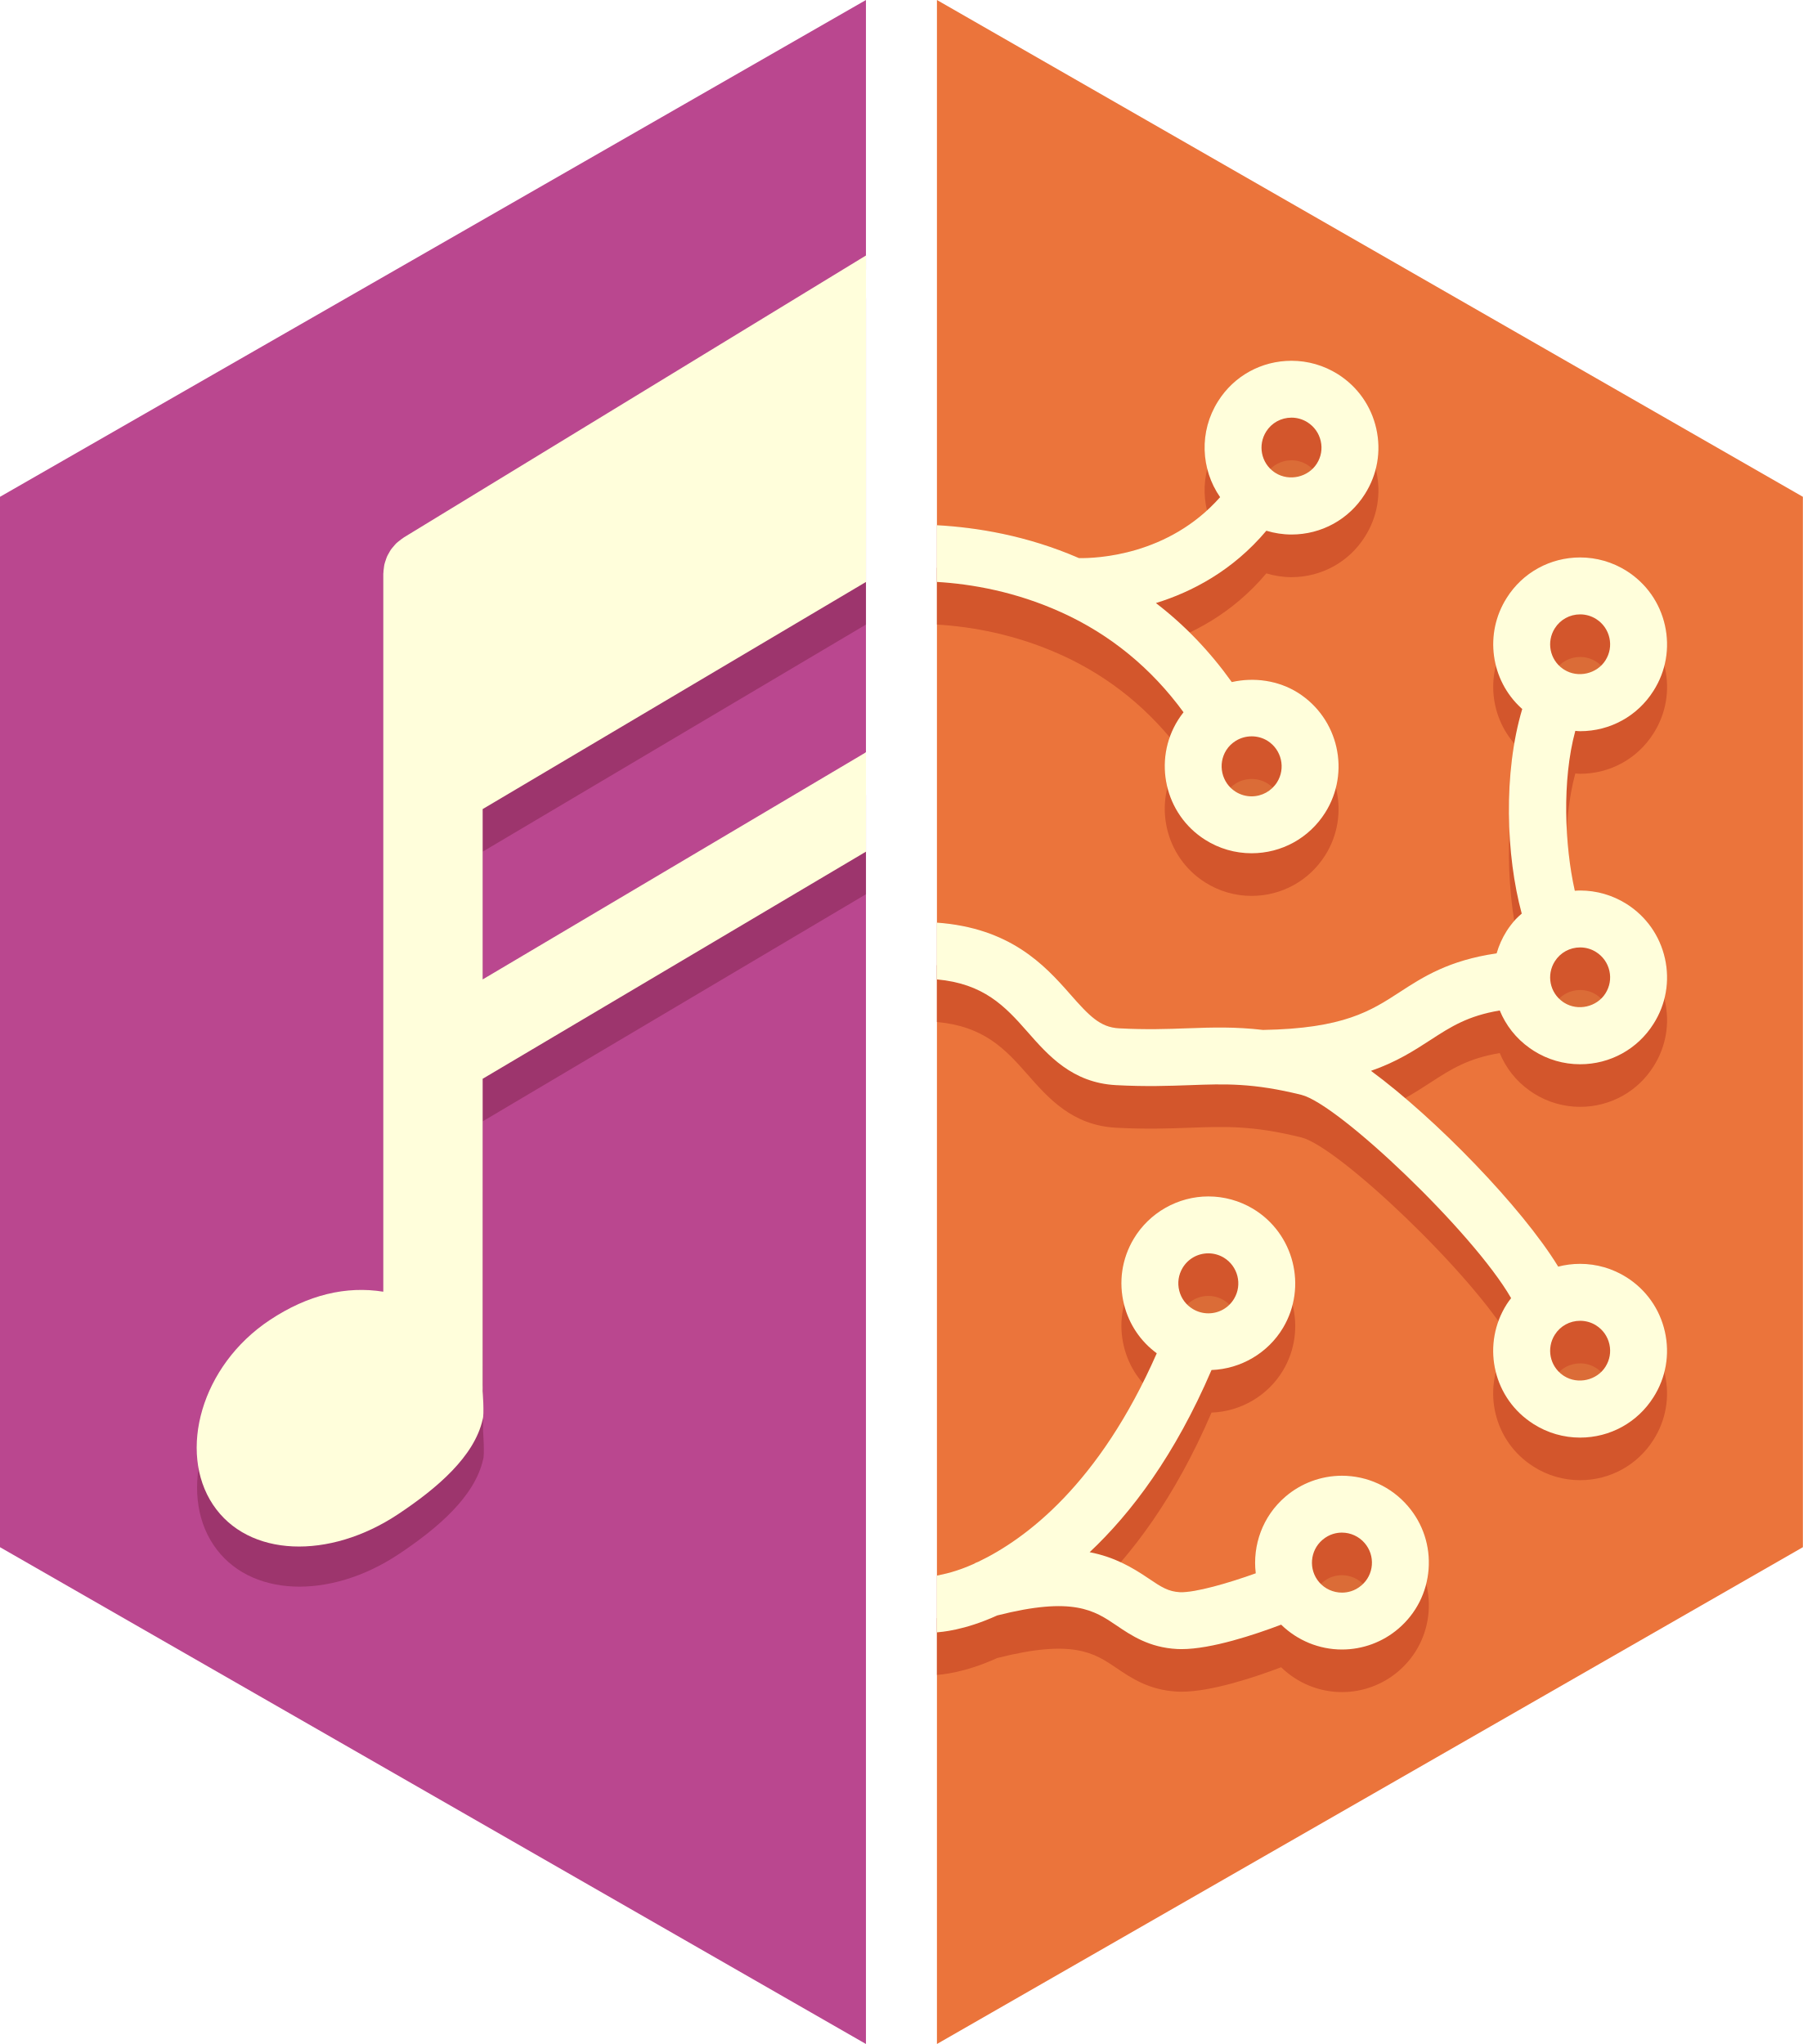
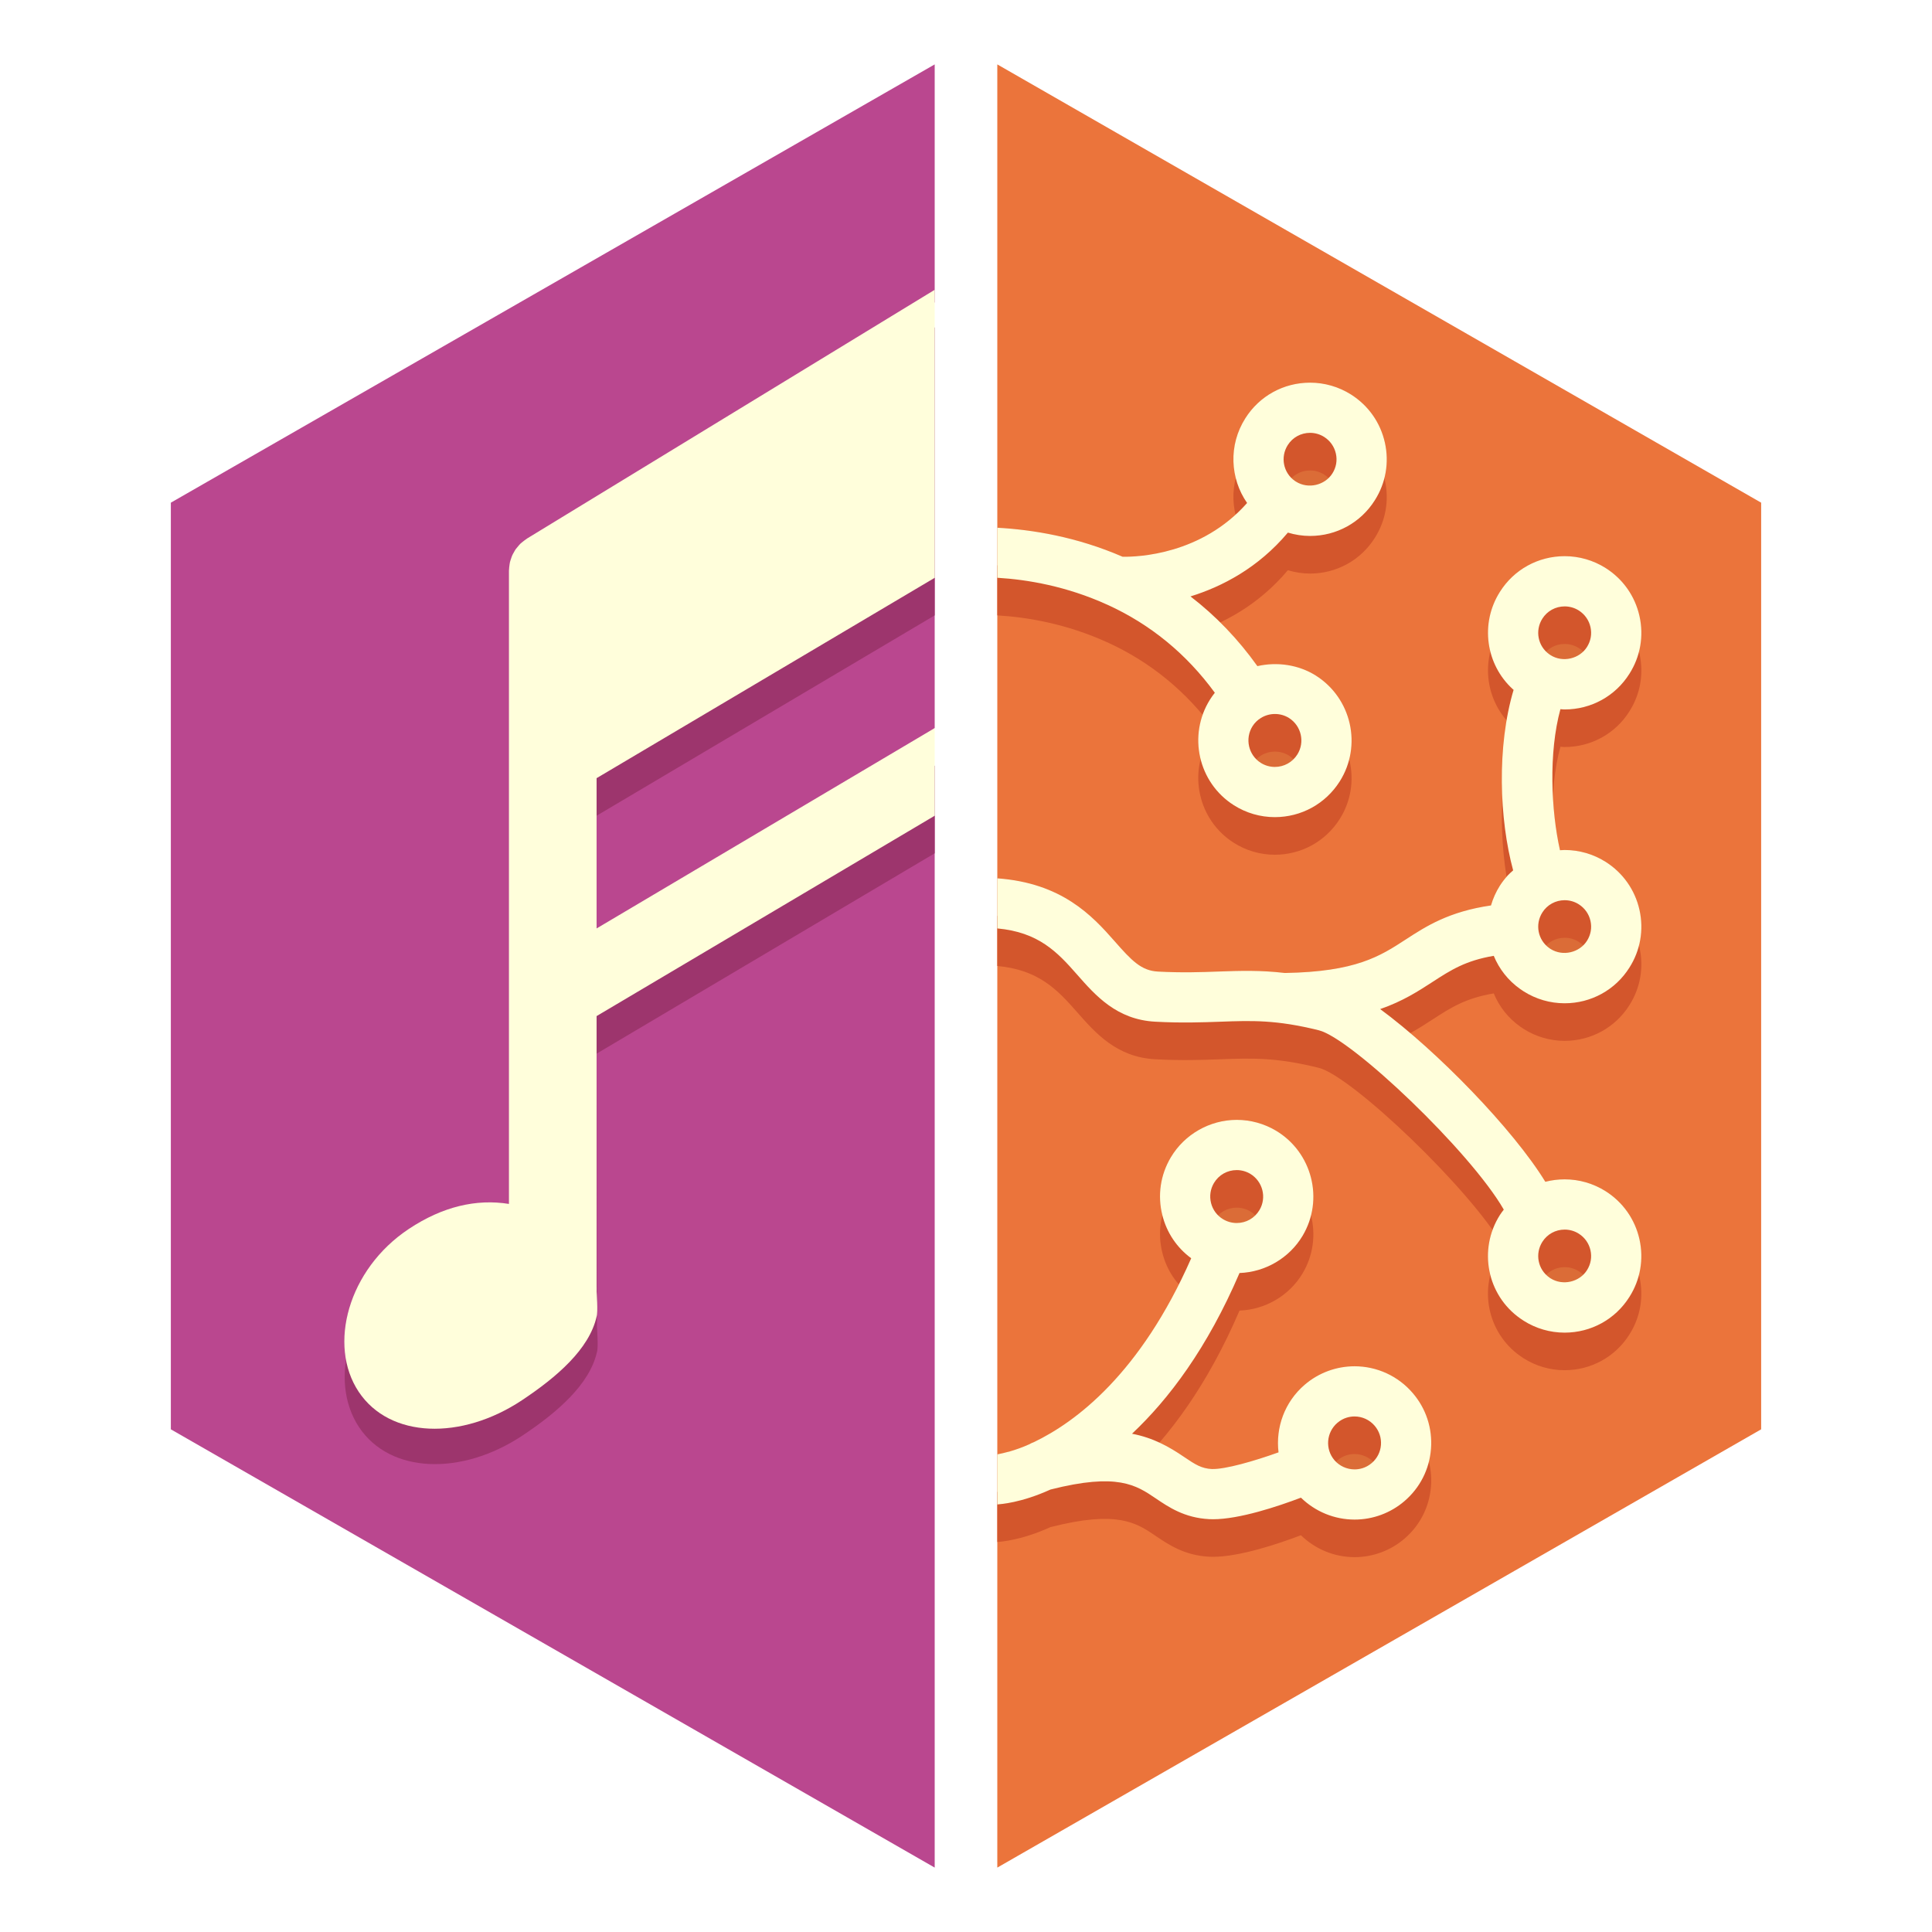
- <svg xmlns="http://www.w3.org/2000/svg" version="1.1" id="Layer_1" x="0px" y="0px" width="127" height="144" viewBox="0 0 127 144" enable-background="new 0 0 585 150" xml:space="preserve">
+ <svg xmlns="http://www.w3.org/2000/svg" version="1.1" id="Layer_1" x="0px" y="0px" width="154.286" height="154.286" viewBox="0 0 154.286 154.286" enable-background="new 0 0 585 150" xml:space="preserve">
  <defs id="defs7757" />
-   <g id="g7661" transform="translate(-4.354,-2.823)" />
-   <g id="g7663" transform="translate(-4.354,-2.823)">
-     <g id="g7689">
+   <g id="g7661" transform="translate(-4.354,7.462714)" />
+   <g id="g7663" transform="translate(-4.354,7.462714)">
+     <g id="g7689" transform="translate(13.64286,-5.142854)">
      <g id="g7691">
        <polygon points="131.354,111.823 131.354,37.823 70.354,2.823 70.354,146.823 " id="polygon7693" style="fill:#eb743b" />
-         <polygon points="64.354,56.823 65.354,55.823 65.354,43.823 64.354,43.823 64.354,22.823 65.354,21.823 65.354,2.823 4.354,37.823 4.354,111.823 65.354,146.823 65.354,62.823 64.354,61.823 " id="polygon7695" style="fill:#ba478f" />
+         <polygon points="4.354,111.823 65.354,146.823 65.354,62.823 64.354,61.823 64.354,56.823 65.354,55.823 65.354,43.823 64.354,43.823 64.354,22.823 65.354,21.823 65.354,2.823 4.354,37.823 " id="polygon7695" style="fill:#ba478f" />
        <g id="g7697">
          <g id="g7699" style="opacity:0.07">
            <path d="m 65.325,55.863 -26.971,15.96 0,-11.616 26.971,-16.21 0,-22.588 -32.516,19.271 c -0.023,0.014 -0.04,0.032 -0.063,0.047 -0.092,0.058 -0.177,0.126 -0.263,0.195 -0.07,0.057 -0.143,0.108 -0.207,0.169 -0.069,0.067 -0.13,0.143 -0.192,0.217 -0.063,0.073 -0.128,0.144 -0.185,0.222 -0.056,0.078 -0.1,0.163 -0.146,0.248 -0.047,0.083 -0.097,0.162 -0.134,0.247 -0.041,0.091 -0.067,0.184 -0.099,0.275 -0.03,0.091 -0.064,0.182 -0.085,0.274 -0.021,0.086 -0.03,0.177 -0.042,0.268 -0.015,0.108 -0.028,0.214 -0.031,0.321 -0.002,0.028 -0.008,0.052 -0.008,0.08 l 0,50.58 c -2.597,-0.416 -5.291,0.199 -8,2 -4.843,3.218 -6.477,9.276 -4,13 2.478,3.727 8.192,3.897 13.036,0.68 2.765,-1.837 5.378,-4.074 5.964,-6.68 0.124,-0.327 0,-2 0,-2 0.007,-0.144 0.002,-0.284 0,-0.424 l 0,-21.576 26.971,-16.149 0,-6.811 z" id="path7701" />
          </g>
          <g id="g7703">
            <g id="g7705">
              <path d="m 65.354,58.823 -27,16 0,-12 27,-16 0,-23 -32.516,19.683 c -0.023,0.014 -0.04,0.032 -0.063,0.047 -0.092,0.058 -0.177,0.126 -0.263,0.195 -0.07,0.057 -0.143,0.108 -0.207,0.169 -0.069,0.067 -0.13,0.143 -0.192,0.217 -0.063,0.073 -0.128,0.144 -0.185,0.222 -0.056,0.078 -0.1,0.163 -0.146,0.248 -0.047,0.083 -0.097,0.162 -0.134,0.247 -0.041,0.091 -0.067,0.184 -0.099,0.275 -0.03,0.091 -0.064,0.182 -0.085,0.274 -0.021,0.086 -0.03,0.177 -0.042,0.268 -0.015,0.108 -0.028,0.214 -0.031,0.321 -0.002,0.028 -0.008,0.052 -0.008,0.08 l 0,50.58 c -2.597,-0.416 -5.291,0.199 -8,2 -4.843,3.218 -6.477,9.276 -4,13 2.478,3.727 8.192,3.897 13.036,0.68 2.765,-1.837 5.378,-4.074 5.964,-6.68 0.124,-0.327 0,-2 0,-2 0.007,-0.144 0.002,-0.284 0,-0.424 l -0.029,-21.402 27,-16 0,-7 z" id="path7707" style="fill:#9d356d" />
            </g>
            <g id="g7709">
              <path d="m 65.354,55.823 -27,16 0,-12 27,-16 0,-23 -32.545,19.857 c -0.023,0.014 -0.04,0.032 -0.063,0.047 -0.092,0.058 -0.177,0.126 -0.263,0.195 -0.07,0.057 -0.143,0.108 -0.207,0.169 -0.069,0.067 -0.13,0.143 -0.192,0.217 -0.063,0.073 -0.128,0.144 -0.185,0.222 -0.056,0.078 -0.1,0.163 -0.146,0.248 -0.047,0.083 -0.097,0.162 -0.134,0.247 -0.041,0.091 -0.067,0.184 -0.099,0.275 -0.03,0.091 -0.064,0.182 -0.085,0.274 -0.021,0.086 -0.03,0.177 -0.042,0.268 -0.015,0.108 -0.028,0.214 -0.031,0.321 -0.002,0.028 -0.008,0.052 -0.008,0.08 l 0,50.58 c -2.597,-0.416 -5.291,0.199 -8,2 -4.843,3.218 -6.477,9.276 -4,13 2.478,3.727 8.192,3.897 13.036,0.68 2.765,-1.837 5.378,-4.074 5.964,-6.68 0.124,-0.327 0,-2 0,-2 0.007,-0.144 0.002,-0.284 0,-0.424 l 0,-21.576 27,-16 0,-7 z" id="path7711" style="fill:#fffedb" />
            </g>
          </g>
        </g>
        <g id="g7713">
          <g id="g7715" style="opacity:0.07">
            <path d="m 87.656,94.557 c 0.386,-0.645 1.066,-1.03 1.819,-1.03 0.378,0 0.752,0.104 1.078,0.297 1,0.601 1.331,1.899 0.735,2.898 -0.385,0.646 -1.064,1.032 -1.817,1.032 -0.379,0 -0.755,-0.104 -1.084,-0.301 -0.483,-0.288 -0.826,-0.748 -0.964,-1.294 -0.138,-0.549 -0.055,-1.117 0.233,-1.602 z m 12.603,22.362 c -0.49,0.421 -1.018,0.509 -1.373,0.509 -0.621,0 -1.207,-0.269 -1.608,-0.734 -0.758,-0.885 -0.654,-2.222 0.231,-2.981 0.492,-0.423 1.018,-0.512 1.373,-0.512 0.617,0 1.201,0.269 1.605,0.74 0.368,0.43 0.547,0.976 0.504,1.538 -0.043,0.562 -0.302,1.072 -0.732,1.44 z" id="path7717" />
            <path d="m 79.355,48.434 c 0.07,0.019 0.142,0.034 0.212,0.046 -0.072,-0.012 -0.142,-0.028 -0.212,-0.046 z" id="path7719" />
            <path d="m 90.734,58.08 c 0.169,-0.267 0.395,-0.49 0.673,-0.661 0.335,-0.207 0.722,-0.316 1.121,-0.316 0.4,0 0.79,0.112 1.122,0.321 0.987,0.627 1.283,1.936 0.66,2.919 -0.392,0.618 -1.063,0.988 -1.795,0.988 -0.397,0 -0.785,-0.113 -1.124,-0.327 -0.984,-0.624 -1.278,-1.937 -0.657,-2.924 z m 6.379,-20.187 c -0.6,0.951 -1.938,1.271 -2.912,0.653 l -0.096,-0.063 c -0.914,-0.647 -1.161,-1.897 -0.558,-2.851 0.386,-0.613 1.053,-0.98 1.784,-0.98 0.397,0 0.787,0.113 1.124,0.326 0.479,0.304 0.813,0.775 0.937,1.33 0.123,0.546 0.026,1.107 -0.279,1.585 z" id="path7721" />
            <path d="m 113.88,49.491 c 0.388,-0.614 1.054,-0.98 1.783,-0.98 0.399,0 0.79,0.113 1.125,0.325 0.48,0.304 0.813,0.775 0.937,1.33 0.122,0.546 0.024,1.106 -0.279,1.584 -0.598,0.951 -1.938,1.272 -2.912,0.653 L 114.44,52.34 c -0.918,-0.646 -1.163,-1.896 -0.56,-2.849 z m 0,23.463 c 0.388,-0.614 1.054,-0.98 1.783,-0.98 0.399,0 0.79,0.112 1.125,0.326 0.48,0.304 0.813,0.774 0.937,1.329 0.122,0.546 0.024,1.107 -0.279,1.585 -0.598,0.95 -1.938,1.271 -2.912,0.652 l -0.094,-0.063 c -0.918,-0.646 -1.163,-1.896 -0.56,-2.849 z m 0,26.303 c 0.388,-0.613 1.054,-0.979 1.783,-0.979 0.399,0 0.79,0.112 1.125,0.325 0.48,0.304 0.813,0.775 0.937,1.33 0.122,0.547 0.024,1.106 -0.279,1.584 -0.598,0.951 -1.938,1.271 -2.912,0.653 l -0.094,-0.063 c -0.918,-0.647 -1.163,-1.896 -0.56,-2.85 z" id="path7723" />
            <path d="m 103.53,108.927 c -1.165,-1.36 -2.858,-2.139 -4.648,-2.139 -1.459,0 -2.875,0.525 -3.983,1.477 -1.612,1.383 -2.326,3.429 -2.087,5.397 -1.948,0.7 -4.258,1.365 -5.328,1.332 -0.821,-0.044 -1.302,-0.346 -2.224,-0.972 -1.172,-0.795 -2.418,-1.512 -4.148,-1.847 2.936,-2.761 6.009,-6.83 8.584,-12.834 2.061,-0.076 3.976,-1.193 5.038,-2.972 1.725,-2.896 0.773,-6.659 -2.124,-8.394 -0.949,-0.565 -2.032,-0.864 -3.134,-0.864 -2.146,0 -4.161,1.144 -5.261,2.986 -0.838,1.405 -1.079,3.05 -0.678,4.636 0.351,1.393 1.16,2.59 2.302,3.429 -4.053,9.218 -9.219,13.081 -12.565,14.685 -0.128,0.045 -0.248,0.101 -0.36,0.168 -1.187,0.531 -2.05,0.704 -2.559,0.808 l 0,4 c 0.275,-0.03 1.885,-0.118 4.247,-1.192 5.348,-1.357 6.839,-0.354 8.407,0.709 1.021,0.692 2.291,1.554 4.263,1.656 0.1,0.005 0.204,0.008 0.309,0.008 2.109,0 5.172,-1.022 7.021,-1.723 1.144,1.116 2.676,1.75 4.285,1.75 l 0,0 c 1.461,0 2.876,-0.524 3.983,-1.476 1.24,-1.062 1.993,-2.546 2.118,-4.176 0.124,-1.631 -0.393,-3.214 -1.458,-4.452 z M 87.656,92.151 c 0.386,-0.645 1.066,-1.03 1.819,-1.03 0.378,0 0.752,0.104 1.078,0.297 1,0.601 1.331,1.899 0.735,2.898 -0.385,0.646 -1.064,1.032 -1.817,1.032 -0.379,0 -0.755,-0.104 -1.084,-0.301 -0.483,-0.288 -0.826,-0.748 -0.964,-1.294 -0.138,-0.548 -0.055,-1.116 0.233,-1.602 z m 12.603,22.363 c -0.49,0.421 -1.018,0.509 -1.373,0.509 -0.621,0 -1.207,-0.269 -1.608,-0.734 -0.758,-0.885 -0.654,-2.222 0.231,-2.981 0.492,-0.423 1.018,-0.512 1.373,-0.512 0.617,0 1.201,0.269 1.605,0.74 0.368,0.43 0.547,0.976 0.504,1.538 -0.043,0.562 -0.302,1.072 -0.732,1.44 z" id="path7725" />
            <path d="m 79.355,46.028 c 0.07,0.019 0.142,0.034 0.212,0.046 -0.072,-0.011 -0.142,-0.027 -0.212,-0.046 z" id="path7727" />
            <path d="m 101.305,33.027 c -0.357,-1.599 -1.317,-2.964 -2.708,-3.844 -0.98,-0.617 -2.109,-0.944 -3.265,-0.944 -2.117,0 -4.053,1.066 -5.174,2.85 -1.354,2.138 -1.218,4.799 0.144,6.759 -3.646,4.124 -8.706,4.313 -9.942,4.293 -3.692,-1.604 -7.234,-2.164 -10.005,-2.317 l 0,3.996 c 2.441,0.144 5.553,0.686 8.748,2.136 0.005,0.002 0.01,0.002 0.015,0.005 3.445,1.563 6.334,3.928 8.607,7.041 -0.136,0.173 -0.265,0.352 -0.382,0.538 -1.796,2.854 -0.942,6.644 1.903,8.444 0.98,0.622 2.111,0.951 3.27,0.951 2.113,0 4.051,-1.065 5.183,-2.852 1.806,-2.851 0.951,-6.642 -1.908,-8.453 -1.384,-0.871 -3.092,-1.113 -4.667,-0.755 -1.538,-2.154 -3.323,-4.017 -5.345,-5.566 2.517,-0.778 5.401,-2.269 7.78,-5.096 0.572,0.172 1.166,0.267 1.77,0.267 2.116,0 4.051,-1.068 5.172,-2.849 0.874,-1.375 1.16,-3.009 0.804,-4.604 z M 90.734,55.675 c 0.169,-0.267 0.395,-0.49 0.673,-0.661 0.335,-0.207 0.722,-0.316 1.121,-0.316 0.4,0 0.79,0.112 1.122,0.321 0.987,0.627 1.283,1.936 0.66,2.919 -0.392,0.618 -1.063,0.988 -1.795,0.988 -0.397,0 -0.785,-0.113 -1.124,-0.327 -0.984,-0.624 -1.278,-1.937 -0.657,-2.924 z m 6.379,-20.188 c -0.6,0.951 -1.938,1.271 -2.912,0.653 l -0.096,-0.063 c -0.914,-0.647 -1.161,-1.897 -0.558,-2.851 0.386,-0.613 1.053,-0.98 1.784,-0.98 0.397,0 0.787,0.113 1.124,0.326 0.479,0.304 0.813,0.775 0.937,1.33 0.123,0.547 0.026,1.108 -0.279,1.585 z" id="path7729" />
            <path d="m 110,74.011 c 0.425,1.035 1.136,1.962 2.109,2.649 0.072,0.052 0.151,0.105 0.283,0.191 0.981,0.621 2.11,0.949 3.268,0.949 2.116,0 4.052,-1.068 5.173,-2.849 0.875,-1.375 1.16,-3.01 0.805,-4.604 -0.358,-1.598 -1.318,-2.964 -2.709,-3.844 -0.98,-0.617 -2.109,-0.944 -3.266,-0.944 -0.125,0 -0.25,0.008 -0.375,0.018 -0.71,-3.157 -0.919,-7.769 0.035,-11.265 0.112,0.011 0.225,0.024 0.337,0.024 2.116,0 4.052,-1.067 5.173,-2.849 0.875,-1.375 1.16,-3.009 0.805,-4.604 -0.358,-1.599 -1.318,-2.964 -2.709,-3.844 -0.98,-0.617 -2.109,-0.944 -3.266,-0.944 -2.114,0 -4.051,1.066 -5.173,2.85 -1.604,2.532 -1.12,5.804 1.024,7.765 0.021,0.02 0.048,0.037 0.071,0.059 -1.349,4.518 -1.146,10.324 -0.036,14.417 -0.144,0.132 -0.294,0.254 -0.426,0.399 -0.229,0.255 -0.445,0.526 -0.634,0.824 -0.318,0.502 -0.551,1.033 -0.71,1.578 -3.371,0.488 -5.198,1.671 -6.824,2.729 -2.035,1.324 -3.961,2.572 -9.636,2.665 -1.964,-0.23 -3.553,-0.177 -5.29,-0.116 -1.431,0.052 -2.91,0.106 -4.849,0.003 -1.335,-0.071 -2.104,-0.882 -3.458,-2.424 -1.803,-2.055 -4.219,-4.648 -9.369,-5.022 l 0,4 c 3.295,0.3 4.796,1.888 6.356,3.667 1.487,1.694 3.175,3.615 6.256,3.782 2.118,0.114 3.76,0.052 5.208,0.001 2.491,-0.092 4.453,-0.161 7.855,0.684 2.607,0.643 12.099,9.673 14.773,14.322 -0.108,0.142 -0.219,0.282 -0.313,0.434 -1.743,2.755 -1.026,6.385 1.619,8.251 0.072,0.052 0.151,0.104 0.283,0.191 0.981,0.621 2.11,0.948 3.268,0.948 2.116,0 4.052,-1.068 5.173,-2.849 0.875,-1.374 1.16,-3.009 0.805,-4.603 -0.358,-1.6 -1.318,-2.965 -2.709,-3.845 -0.98,-0.617 -2.109,-0.944 -3.266,-0.944 -0.528,0 -1.047,0.067 -1.543,0.195 -2.561,-4.187 -8.652,-10.455 -13.189,-13.792 1.813,-0.628 3.05,-1.435 4.212,-2.188 1.429,-0.928 2.616,-1.688 4.859,-2.065 z m 3.88,-26.925 c 0.388,-0.614 1.054,-0.98 1.783,-0.98 0.399,0 0.79,0.113 1.125,0.325 0.48,0.304 0.813,0.775 0.937,1.33 0.122,0.546 0.024,1.106 -0.279,1.584 -0.598,0.951 -1.938,1.272 -2.912,0.653 l -0.094,-0.063 c -0.918,-0.646 -1.163,-1.896 -0.56,-2.849 z m 0,23.463 c 0.388,-0.614 1.054,-0.98 1.783,-0.98 0.399,0 0.79,0.112 1.125,0.326 0.48,0.304 0.813,0.774 0.937,1.329 0.122,0.546 0.024,1.107 -0.279,1.585 -0.598,0.95 -1.938,1.271 -2.912,0.652 l -0.094,-0.063 c -0.918,-0.646 -1.163,-1.896 -0.56,-2.849 z m 0,26.303 c 0.388,-0.613 1.054,-0.979 1.783,-0.979 0.399,0 0.79,0.112 1.125,0.325 0.48,0.304 0.813,0.775 0.937,1.33 0.122,0.547 0.024,1.106 -0.279,1.584 -0.598,0.951 -1.938,1.271 -2.912,0.653 l -0.094,-0.063 c -0.918,-0.647 -1.163,-1.896 -0.56,-2.85 z" id="path7731" />
          </g>
          <g id="g7733">
            <g id="g7735">
              <path d="m 103.53,111.927 c -1.165,-1.36 -2.858,-2.139 -4.648,-2.139 -1.459,0 -2.875,0.525 -3.983,1.477 -1.612,1.383 -2.326,3.429 -2.087,5.397 -1.948,0.7 -4.258,1.365 -5.328,1.332 -0.821,-0.044 -1.302,-0.346 -2.224,-0.972 -1.172,-0.795 -2.418,-1.512 -4.148,-1.847 2.936,-2.761 6.009,-6.83 8.584,-12.834 2.061,-0.076 3.976,-1.193 5.038,-2.972 1.725,-2.896 0.773,-6.659 -2.124,-8.394 -0.949,-0.565 -2.032,-0.864 -3.134,-0.864 -2.146,0 -4.161,1.144 -5.261,2.986 -0.838,1.405 -1.079,3.05 -0.678,4.636 0.351,1.393 1.16,2.59 2.302,3.429 -4.053,9.218 -9.219,13.081 -12.565,14.685 -0.128,0.045 -0.248,0.101 -0.36,0.168 -1.187,0.531 -2.05,0.704 -2.559,0.808 l 0,4 c 0.275,-0.03 1.885,-0.118 4.247,-1.192 5.348,-1.357 6.839,-0.354 8.407,0.709 1.021,0.692 2.291,1.554 4.263,1.656 0.1,0.005 0.204,0.008 0.309,0.008 2.109,0 5.172,-1.022 7.021,-1.723 1.144,1.116 2.676,1.75 4.285,1.75 l 0,0 c 1.461,0 2.876,-0.524 3.983,-1.476 1.24,-1.062 1.993,-2.546 2.118,-4.176 0.124,-1.631 -0.393,-3.214 -1.458,-4.452 z M 87.656,95.151 c 0.386,-0.645 1.066,-1.03 1.819,-1.03 0.378,0 0.752,0.104 1.078,0.297 1,0.601 1.331,1.899 0.735,2.898 -0.385,0.646 -1.064,1.032 -1.817,1.032 -0.379,0 -0.755,-0.104 -1.084,-0.301 -0.483,-0.288 -0.826,-0.748 -0.964,-1.294 -0.138,-0.548 -0.055,-1.116 0.233,-1.602 z m 12.603,22.363 c -0.49,0.421 -1.018,0.509 -1.373,0.509 -0.621,0 -1.207,-0.269 -1.608,-0.734 -0.758,-0.885 -0.654,-2.222 0.231,-2.981 0.492,-0.423 1.018,-0.512 1.373,-0.512 0.617,0 1.201,0.269 1.605,0.74 0.368,0.43 0.547,0.976 0.504,1.538 -0.043,0.562 -0.302,1.072 -0.732,1.44 z" id="path7737" style="fill:#d3562c" />
              <path d="m 79.355,48.434 c 0.07,0.019 0.142,0.034 0.212,0.046 -0.072,-0.012 -0.142,-0.028 -0.212,-0.046 z" id="path7739" />
              <path d="m 101.305,36.031 c -0.357,-1.599 -1.317,-2.964 -2.708,-3.844 -0.98,-0.617 -2.109,-0.944 -3.265,-0.944 -2.117,0 -4.053,1.066 -5.174,2.85 -1.354,2.138 -1.218,4.799 0.144,6.759 -3.646,4.124 -8.706,4.313 -9.942,4.293 -3.692,-1.604 -7.234,-2.164 -10.005,-2.317 l 0,3.996 c 2.441,0.144 5.553,0.686 8.748,2.136 0.005,0.002 0.01,0.002 0.015,0.005 3.445,1.563 6.334,3.928 8.607,7.041 -0.136,0.173 -0.265,0.352 -0.382,0.538 -1.796,2.854 -0.942,6.644 1.903,8.444 0.98,0.622 2.111,0.951 3.27,0.951 2.113,0 4.051,-1.065 5.183,-2.852 1.806,-2.851 0.951,-6.642 -1.908,-8.453 -1.384,-0.871 -3.092,-1.113 -4.667,-0.755 -1.538,-2.154 -3.323,-4.017 -5.345,-5.566 2.517,-0.778 5.401,-2.269 7.78,-5.096 0.572,0.172 1.166,0.267 1.77,0.267 2.116,0 4.051,-1.068 5.172,-2.849 0.874,-1.375 1.16,-3.009 0.804,-4.604 z M 90.734,58.679 c 0.169,-0.267 0.395,-0.49 0.673,-0.661 0.335,-0.207 0.722,-0.316 1.121,-0.316 0.4,0 0.79,0.112 1.122,0.321 0.987,0.627 1.283,1.936 0.66,2.919 -0.392,0.618 -1.063,0.988 -1.795,0.988 -0.397,0 -0.785,-0.113 -1.124,-0.327 -0.984,-0.624 -1.278,-1.937 -0.657,-2.924 z m 6.379,-20.188 c -0.6,0.951 -1.938,1.271 -2.912,0.653 l -0.096,-0.063 c -0.914,-0.647 -1.161,-1.897 -0.558,-2.851 0.386,-0.613 1.053,-0.98 1.784,-0.98 0.397,0 0.787,0.113 1.124,0.326 0.479,0.304 0.813,0.775 0.937,1.33 0.123,0.547 0.026,1.108 -0.279,1.585 z" id="path7741" style="fill:#d3562c" />
              <path d="m 110,77.011 c 0.425,1.035 1.136,1.962 2.109,2.649 0.072,0.052 0.151,0.105 0.283,0.191 0.981,0.621 2.11,0.949 3.268,0.949 2.116,0 4.052,-1.068 5.173,-2.849 0.875,-1.375 1.16,-3.01 0.805,-4.604 -0.358,-1.598 -1.318,-2.964 -2.709,-3.844 -0.98,-0.617 -2.109,-0.944 -3.266,-0.944 -0.125,0 -0.25,0.008 -0.375,0.018 -0.71,-3.157 -0.919,-7.769 0.035,-11.265 0.112,0.011 0.225,0.024 0.337,0.024 2.116,0 4.052,-1.067 5.173,-2.849 0.875,-1.375 1.16,-3.009 0.805,-4.604 -0.358,-1.599 -1.318,-2.964 -2.709,-3.844 -0.98,-0.617 -2.109,-0.944 -3.266,-0.944 -2.114,0 -4.051,1.066 -5.173,2.85 -1.604,2.532 -1.12,5.804 1.024,7.765 0.021,0.02 0.048,0.037 0.071,0.059 -1.349,4.518 -1.146,10.324 -0.036,14.417 -0.144,0.132 -0.294,0.254 -0.426,0.399 -0.229,0.255 -0.445,0.526 -0.634,0.824 -0.318,0.502 -0.551,1.033 -0.71,1.578 -3.371,0.488 -5.198,1.671 -6.824,2.729 -2.035,1.324 -3.961,2.572 -9.636,2.665 -1.964,-0.23 -3.553,-0.177 -5.29,-0.116 -1.431,0.052 -2.91,0.106 -4.849,0.003 -1.335,-0.071 -2.104,-0.882 -3.458,-2.424 -1.803,-2.055 -4.219,-4.648 -9.369,-5.022 l 0,4 c 3.295,0.3 4.796,1.888 6.356,3.667 1.487,1.694 3.175,3.615 6.256,3.782 2.118,0.114 3.76,0.052 5.208,0.001 2.491,-0.092 4.453,-0.161 7.855,0.684 2.607,0.643 12.099,9.673 14.773,14.322 -0.108,0.142 -0.219,0.282 -0.313,0.434 -1.743,2.755 -1.026,6.385 1.619,8.251 0.072,0.052 0.151,0.104 0.283,0.191 0.981,0.621 2.11,0.948 3.268,0.948 2.116,0 4.052,-1.068 5.173,-2.849 0.875,-1.374 1.16,-3.009 0.805,-4.603 -0.358,-1.6 -1.318,-2.965 -2.709,-3.845 -0.98,-0.617 -2.109,-0.944 -3.266,-0.944 -0.528,0 -1.047,0.067 -1.543,0.195 -2.561,-4.187 -8.652,-10.455 -13.189,-13.792 1.813,-0.628 3.05,-1.435 4.212,-2.188 1.429,-0.928 2.616,-1.688 4.859,-2.065 z m 3.88,-26.925 c 0.388,-0.614 1.054,-0.98 1.783,-0.98 0.399,0 0.79,0.113 1.125,0.325 0.48,0.304 0.813,0.775 0.937,1.33 0.122,0.546 0.024,1.106 -0.279,1.584 -0.598,0.951 -1.938,1.272 -2.912,0.653 l -0.094,-0.063 c -0.918,-0.646 -1.163,-1.896 -0.56,-2.849 z m 0,23.463 c 0.388,-0.614 1.054,-0.98 1.783,-0.98 0.399,0 0.79,0.112 1.125,0.326 0.48,0.304 0.813,0.774 0.937,1.329 0.122,0.546 0.024,1.107 -0.279,1.585 -0.598,0.95 -1.938,1.271 -2.912,0.652 l -0.094,-0.063 c -0.918,-0.646 -1.163,-1.896 -0.56,-2.849 z m 0,26.303 c 0.388,-0.613 1.054,-0.979 1.783,-0.979 0.399,0 0.79,0.112 1.125,0.325 0.48,0.304 0.813,0.775 0.937,1.33 0.122,0.547 0.024,1.106 -0.279,1.584 -0.598,0.951 -1.938,1.271 -2.912,0.653 l -0.094,-0.063 c -0.918,-0.647 -1.163,-1.896 -0.56,-2.85 z" id="path7743" style="fill:#d3562c" />
            </g>
            <g id="g7745">
              <path d="m 103.53,108.927 c -1.165,-1.36 -2.858,-2.139 -4.648,-2.139 -1.459,0 -2.875,0.525 -3.983,1.477 -1.612,1.383 -2.326,3.429 -2.087,5.397 -1.948,0.7 -4.258,1.365 -5.328,1.332 -0.821,-0.044 -1.302,-0.346 -2.224,-0.972 -1.172,-0.795 -2.418,-1.512 -4.148,-1.847 2.936,-2.761 6.009,-6.83 8.584,-12.834 2.061,-0.076 3.976,-1.193 5.038,-2.972 1.725,-2.896 0.773,-6.659 -2.124,-8.394 -0.949,-0.565 -2.032,-0.864 -3.134,-0.864 -2.146,0 -4.161,1.144 -5.261,2.986 -0.838,1.405 -1.079,3.05 -0.678,4.636 0.351,1.393 1.16,2.59 2.302,3.429 -4.053,9.218 -9.219,13.081 -12.565,14.685 -0.128,0.045 -0.248,0.101 -0.36,0.168 -1.187,0.531 -2.05,0.704 -2.559,0.808 l 0,4 c 0.275,-0.03 1.885,-0.118 4.247,-1.192 5.348,-1.357 6.839,-0.354 8.407,0.709 1.021,0.692 2.291,1.554 4.263,1.656 0.1,0.005 0.204,0.008 0.309,0.008 2.109,0 5.172,-1.022 7.021,-1.723 1.144,1.116 2.676,1.75 4.285,1.75 l 0,0 c 1.461,0 2.876,-0.524 3.983,-1.476 1.24,-1.062 1.993,-2.546 2.118,-4.176 0.124,-1.631 -0.393,-3.214 -1.458,-4.452 z M 87.656,92.151 c 0.386,-0.645 1.066,-1.03 1.819,-1.03 0.378,0 0.752,0.104 1.078,0.297 1,0.601 1.331,1.899 0.735,2.898 -0.385,0.646 -1.064,1.032 -1.817,1.032 -0.379,0 -0.755,-0.104 -1.084,-0.301 -0.483,-0.288 -0.826,-0.748 -0.964,-1.294 -0.138,-0.548 -0.055,-1.116 0.233,-1.602 z m 12.603,22.363 c -0.49,0.421 -1.018,0.509 -1.373,0.509 -0.621,0 -1.207,-0.269 -1.608,-0.734 -0.758,-0.885 -0.654,-2.222 0.231,-2.981 0.492,-0.423 1.018,-0.512 1.373,-0.512 0.617,0 1.201,0.269 1.605,0.74 0.368,0.43 0.547,0.976 0.504,1.538 -0.043,0.562 -0.302,1.072 -0.732,1.44 z" id="path7747" style="fill:#fffedb" />
              <path d="m 79.355,46.028 c 0.07,0.019 0.142,0.034 0.212,0.046 -0.072,-0.011 -0.142,-0.027 -0.212,-0.046 z" id="path7749" style="fill:#fffedb" />
              <path d="m 101.305,33.027 c -0.357,-1.599 -1.317,-2.964 -2.708,-3.844 -0.98,-0.617 -2.109,-0.944 -3.265,-0.944 -2.117,0 -4.053,1.066 -5.174,2.85 -1.354,2.138 -1.218,4.799 0.144,6.759 -3.646,4.124 -8.706,4.313 -9.942,4.293 -3.692,-1.604 -7.234,-2.164 -10.005,-2.317 l 0,3.996 c 2.441,0.144 5.553,0.686 8.748,2.136 0.005,0.002 0.01,0.002 0.015,0.005 3.445,1.563 6.334,3.928 8.607,7.041 -0.136,0.173 -0.265,0.352 -0.382,0.538 -1.796,2.854 -0.942,6.644 1.903,8.444 0.98,0.622 2.111,0.951 3.27,0.951 2.113,0 4.051,-1.065 5.183,-2.852 1.806,-2.851 0.951,-6.642 -1.908,-8.453 -1.384,-0.871 -3.092,-1.113 -4.667,-0.755 -1.538,-2.154 -3.323,-4.017 -5.345,-5.566 2.517,-0.778 5.401,-2.269 7.78,-5.096 0.572,0.172 1.166,0.267 1.77,0.267 2.116,0 4.051,-1.068 5.172,-2.849 0.874,-1.375 1.16,-3.009 0.804,-4.604 z M 90.734,55.675 c 0.169,-0.267 0.395,-0.49 0.673,-0.661 0.335,-0.207 0.722,-0.316 1.121,-0.316 0.4,0 0.79,0.112 1.122,0.321 0.987,0.627 1.283,1.936 0.66,2.919 -0.392,0.618 -1.063,0.988 -1.795,0.988 -0.397,0 -0.785,-0.113 -1.124,-0.327 -0.984,-0.624 -1.278,-1.937 -0.657,-2.924 z m 6.379,-20.188 c -0.6,0.951 -1.938,1.271 -2.912,0.653 l -0.096,-0.063 c -0.914,-0.647 -1.161,-1.897 -0.558,-2.851 0.386,-0.613 1.053,-0.98 1.784,-0.98 0.397,0 0.787,0.113 1.124,0.326 0.479,0.304 0.813,0.775 0.937,1.33 0.123,0.547 0.026,1.108 -0.279,1.585 z" id="path7751" style="fill:#fffedb" />
              <path d="m 110,74.011 c 0.425,1.035 1.136,1.962 2.109,2.649 0.072,0.052 0.151,0.105 0.283,0.191 0.981,0.621 2.11,0.949 3.268,0.949 2.116,0 4.052,-1.068 5.173,-2.849 0.875,-1.375 1.16,-3.01 0.805,-4.604 -0.358,-1.598 -1.318,-2.964 -2.709,-3.844 -0.98,-0.617 -2.109,-0.944 -3.266,-0.944 -0.125,0 -0.25,0.008 -0.375,0.018 -0.71,-3.157 -0.919,-7.769 0.035,-11.265 0.112,0.011 0.225,0.024 0.337,0.024 2.116,0 4.052,-1.067 5.173,-2.849 0.875,-1.375 1.16,-3.009 0.805,-4.604 -0.358,-1.599 -1.318,-2.964 -2.709,-3.844 -0.98,-0.617 -2.109,-0.944 -3.266,-0.944 -2.114,0 -4.051,1.066 -5.173,2.85 -1.604,2.532 -1.12,5.804 1.024,7.765 0.021,0.02 0.048,0.037 0.071,0.059 -1.349,4.518 -1.146,10.324 -0.036,14.417 -0.144,0.132 -0.294,0.254 -0.426,0.399 -0.229,0.255 -0.445,0.526 -0.634,0.824 -0.318,0.502 -0.551,1.033 -0.71,1.578 -3.371,0.488 -5.198,1.671 -6.824,2.729 -2.035,1.324 -3.961,2.572 -9.636,2.665 -1.964,-0.23 -3.553,-0.177 -5.29,-0.116 -1.431,0.052 -2.91,0.106 -4.849,0.003 -1.335,-0.071 -2.104,-0.882 -3.458,-2.424 -1.803,-2.055 -4.219,-4.648 -9.369,-5.022 l 0,4 c 3.295,0.3 4.796,1.888 6.356,3.667 1.487,1.694 3.175,3.615 6.256,3.782 2.118,0.114 3.76,0.052 5.208,0.001 2.491,-0.092 4.453,-0.161 7.855,0.684 2.607,0.643 12.099,9.673 14.773,14.322 -0.108,0.142 -0.219,0.282 -0.313,0.434 -1.743,2.755 -1.026,6.385 1.619,8.251 0.072,0.052 0.151,0.104 0.283,0.191 0.981,0.621 2.11,0.948 3.268,0.948 2.116,0 4.052,-1.068 5.173,-2.849 0.875,-1.374 1.16,-3.009 0.805,-4.603 -0.358,-1.6 -1.318,-2.965 -2.709,-3.845 -0.98,-0.617 -2.109,-0.944 -3.266,-0.944 -0.528,0 -1.047,0.067 -1.543,0.195 -2.561,-4.187 -8.652,-10.455 -13.189,-13.792 1.813,-0.628 3.05,-1.435 4.212,-2.188 1.429,-0.928 2.616,-1.688 4.859,-2.065 z m 3.88,-26.925 c 0.388,-0.614 1.054,-0.98 1.783,-0.98 0.399,0 0.79,0.113 1.125,0.325 0.48,0.304 0.813,0.775 0.937,1.33 0.122,0.546 0.024,1.106 -0.279,1.584 -0.598,0.951 -1.938,1.272 -2.912,0.653 l -0.094,-0.063 c -0.918,-0.646 -1.163,-1.896 -0.56,-2.849 z m 0,23.463 c 0.388,-0.614 1.054,-0.98 1.783,-0.98 0.399,0 0.79,0.112 1.125,0.326 0.48,0.304 0.813,0.774 0.937,1.329 0.122,0.546 0.024,1.107 -0.279,1.585 -0.598,0.95 -1.938,1.271 -2.912,0.652 l -0.094,-0.063 c -0.918,-0.646 -1.163,-1.896 -0.56,-2.849 z m 0,26.303 c 0.388,-0.613 1.054,-0.979 1.783,-0.979 0.399,0 0.79,0.112 1.125,0.325 0.48,0.304 0.813,0.775 0.937,1.33 0.122,0.547 0.024,1.106 -0.279,1.584 -0.598,0.951 -1.938,1.271 -2.912,0.653 l -0.094,-0.063 c -0.918,-0.647 -1.163,-1.896 -0.56,-2.85 z" id="path7753" style="fill:#fffedb" />
            </g>
          </g>
        </g>
      </g>
    </g>
  </g>
</svg>
